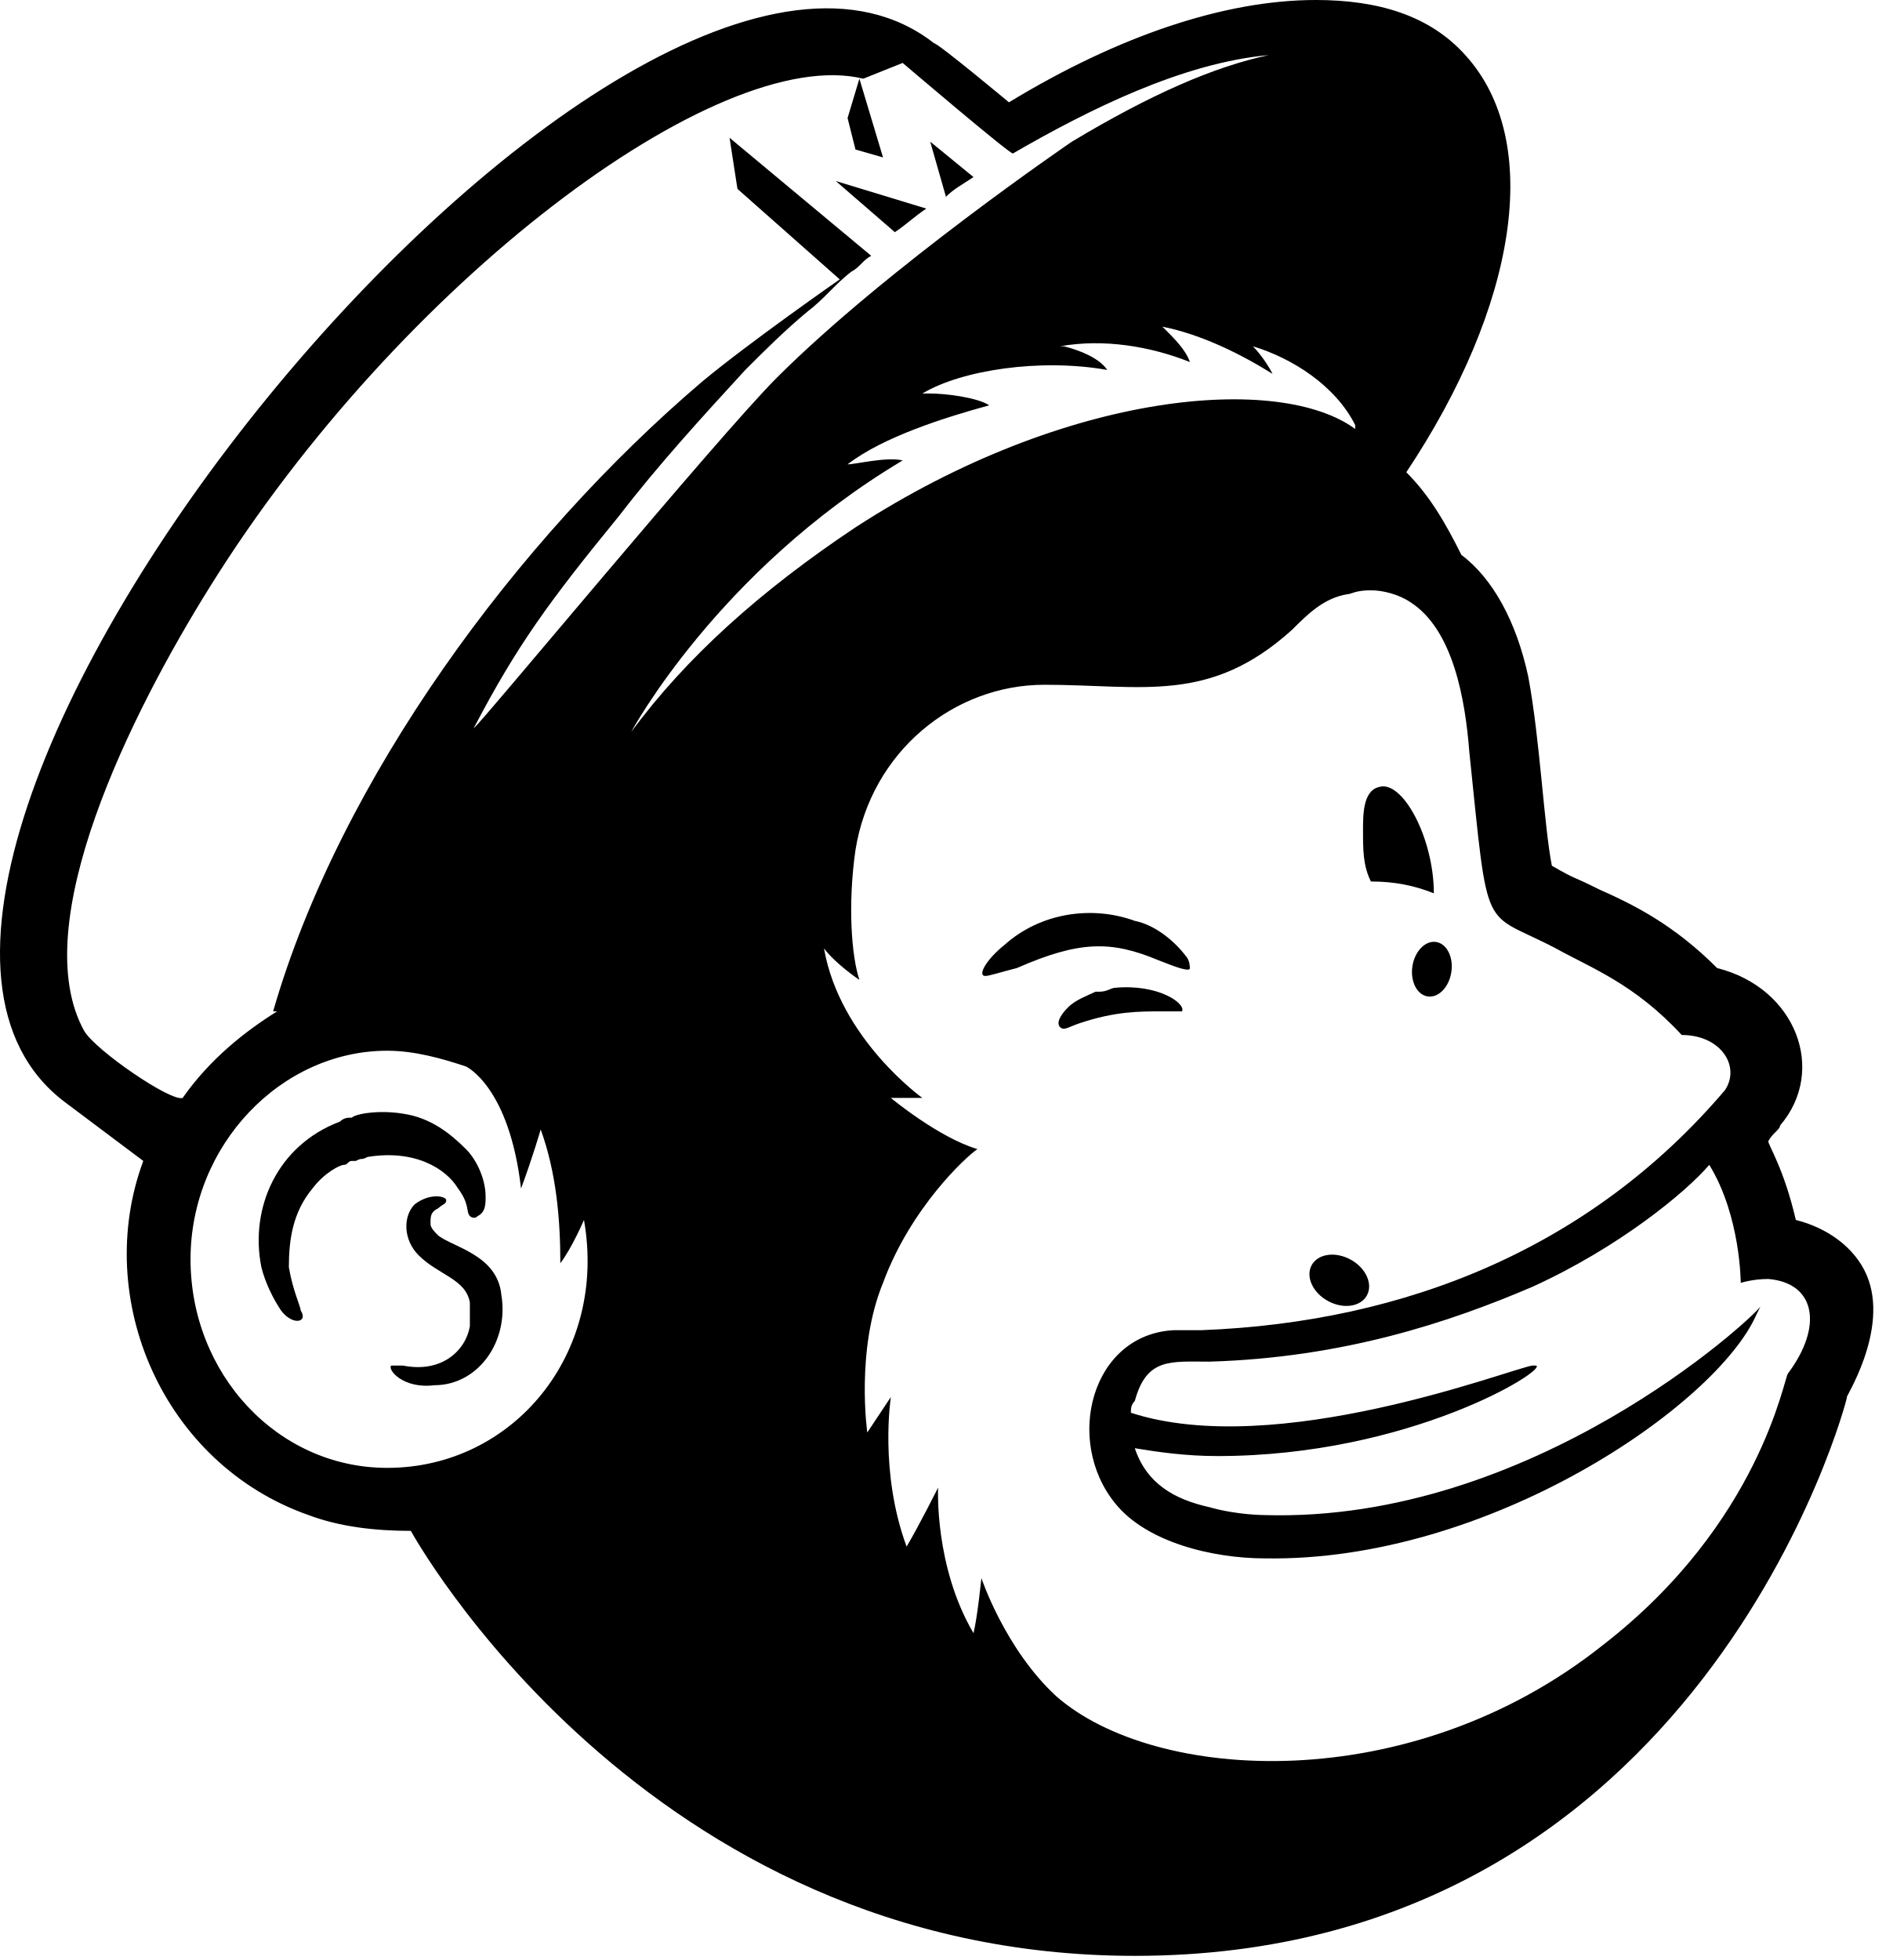
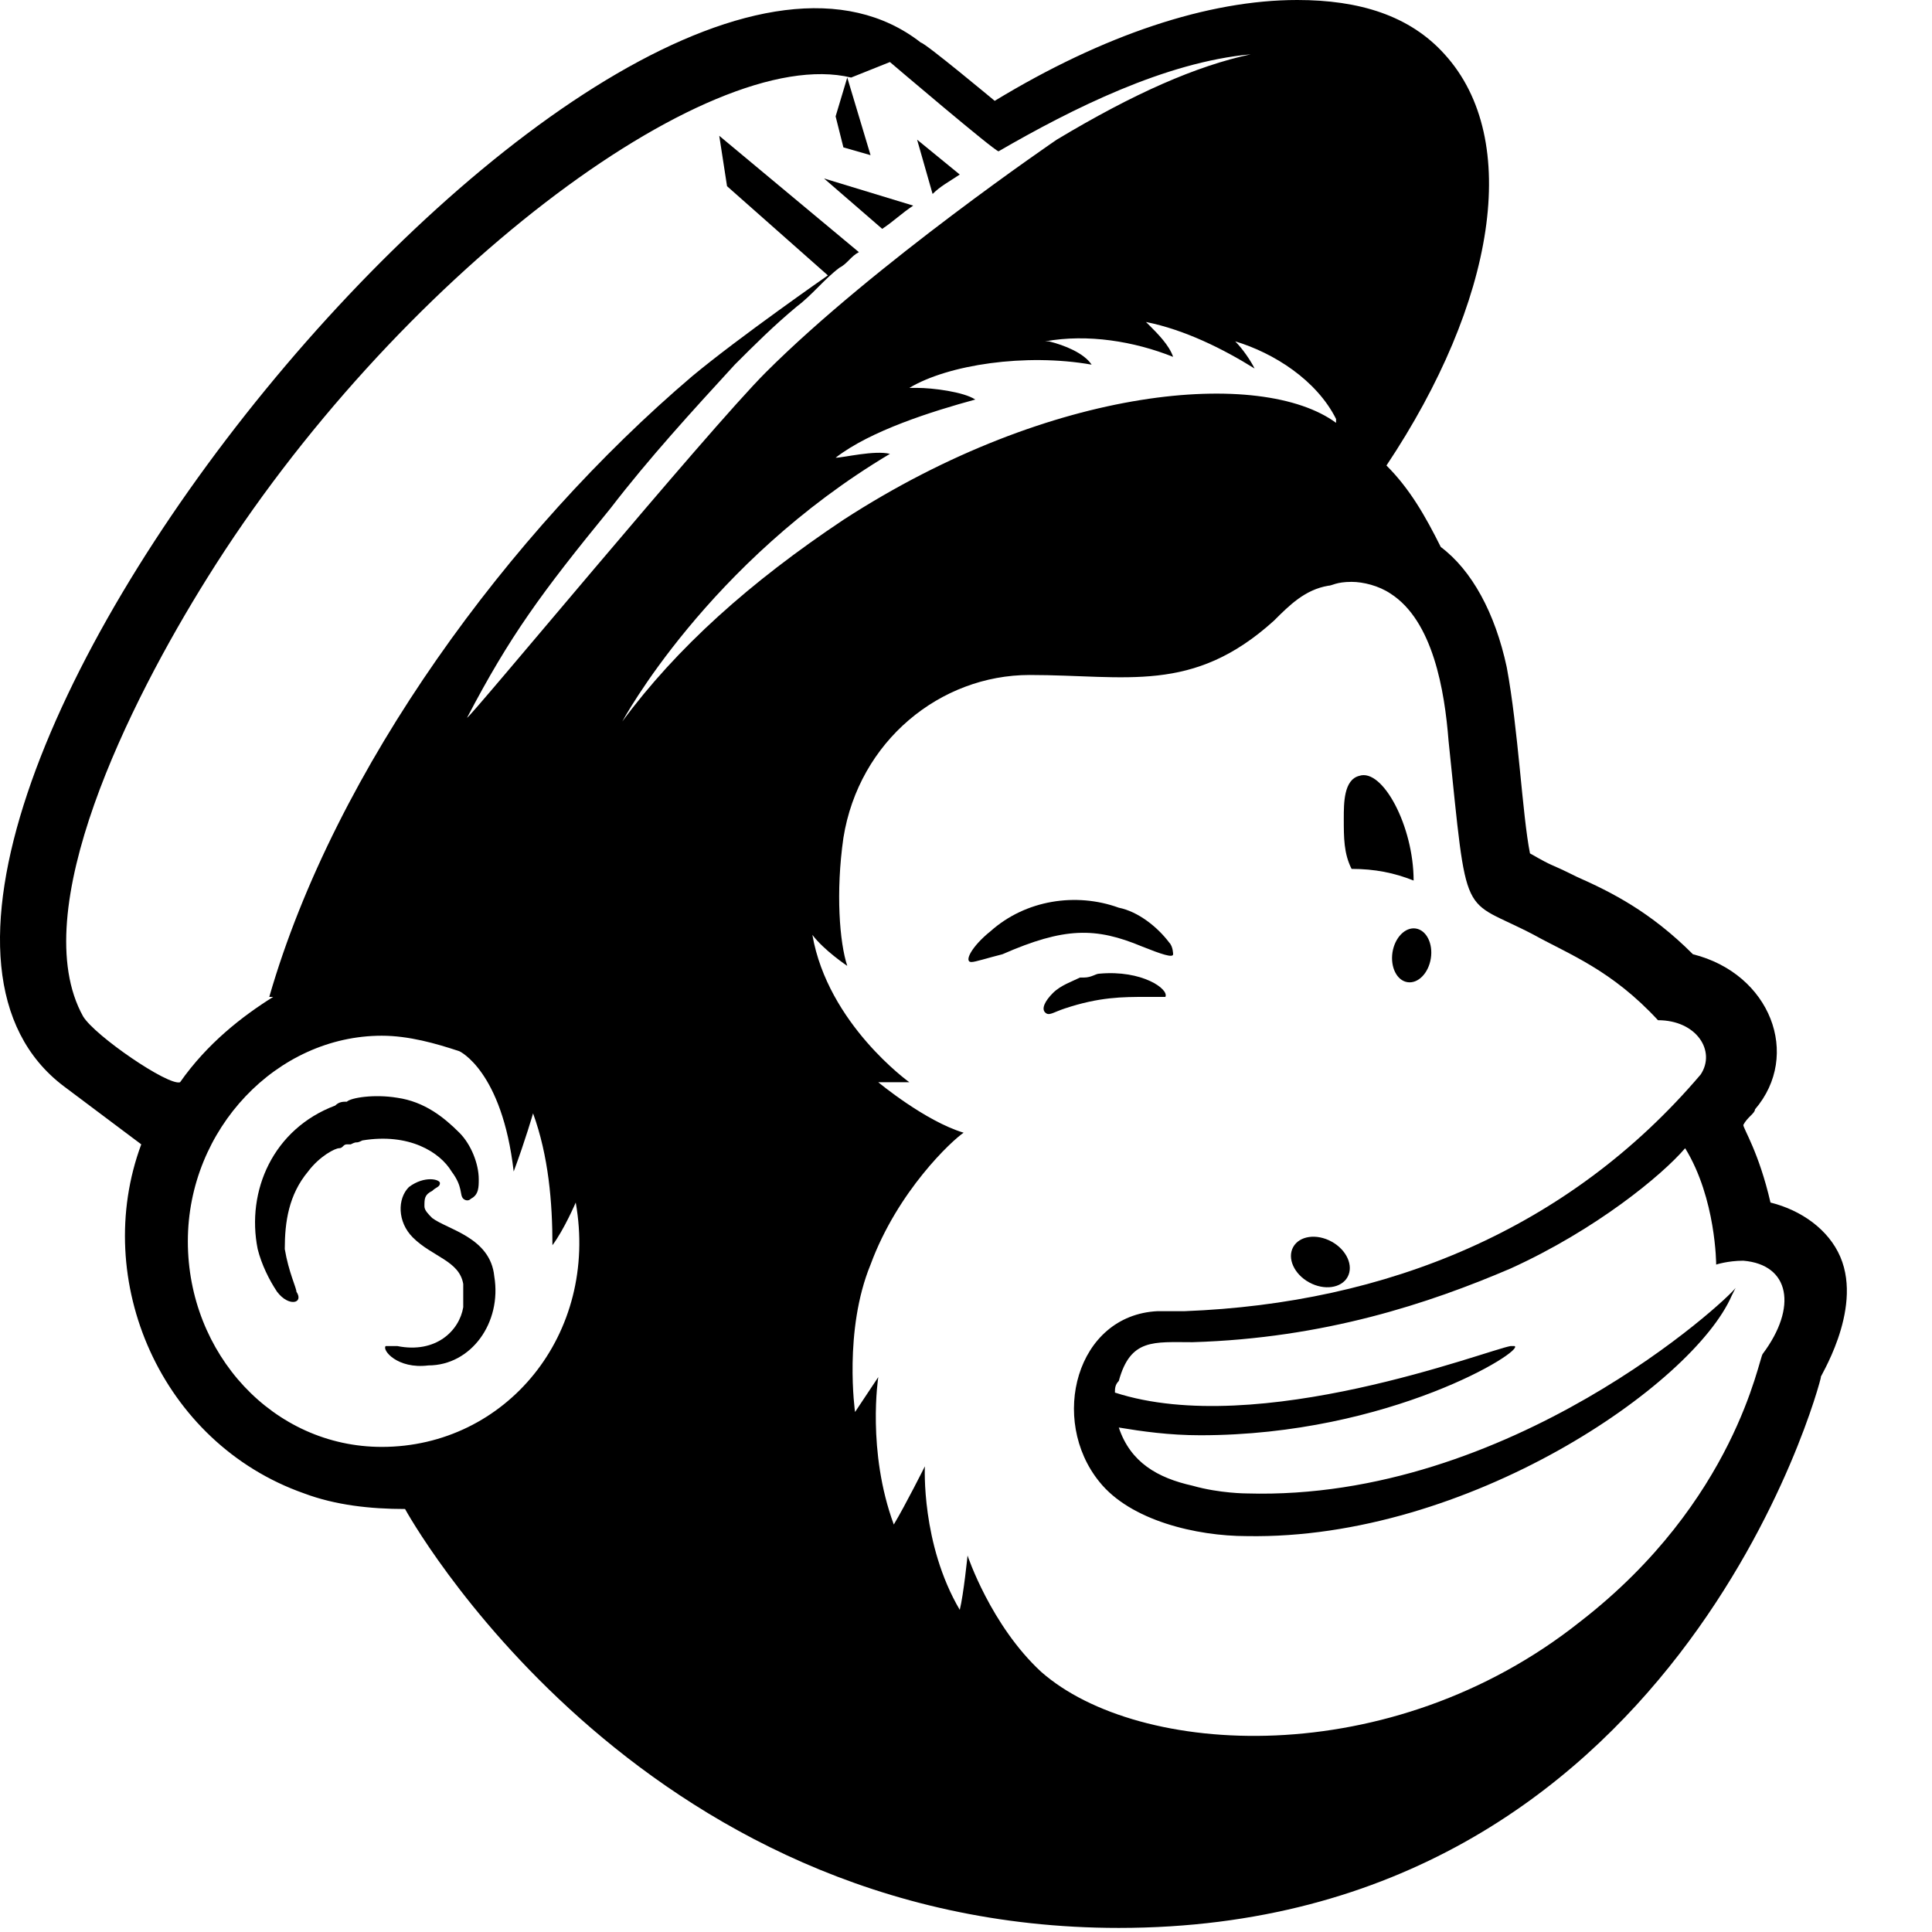
- <svg xmlns="http://www.w3.org/2000/svg" width="34" height="35" viewBox="0 0 34 35" fill="none">
+ <svg xmlns="http://www.w3.org/2000/svg" width="35" height="35" viewBox="0 0 35 35" fill="none">
  <path d="M33.339 22.769C33.128 22.277 32.636 21.925 32.074 21.785C31.863 20.871 31.582 20.45 31.582 20.379C31.653 20.239 31.793 20.169 31.793 20.098C32.636 19.114 32.074 17.639 30.669 17.287C29.896 16.514 29.193 16.163 28.561 15.882C27.998 15.601 28.209 15.741 27.717 15.46C27.577 14.758 27.506 13.211 27.296 12.087C27.085 11.103 26.663 10.33 26.101 9.909C25.82 9.346 25.539 8.854 25.117 8.433C27.085 5.481 27.577 2.53 26.171 0.984C25.539 0.281 24.625 0 23.501 0C21.885 0 19.987 0.632 18.02 1.827C18.02 1.827 16.755 0.773 16.684 0.773C11.203 -3.514 -4.328 15.53 1.154 19.677L2.559 20.731C1.646 23.19 2.911 26.142 5.511 27.055C6.073 27.266 6.705 27.337 7.338 27.337C7.338 27.337 11.484 34.926 20.268 34.926C30.388 34.926 32.988 25.017 32.988 24.947C32.918 25.017 33.761 23.753 33.339 22.769ZM1.505 18.412C0.451 16.514 2.348 12.72 3.754 10.471C7.127 5.06 12.819 0.773 15.419 1.405L16.122 1.124C16.122 1.124 18.02 2.741 18.09 2.741C19.425 1.968 21.112 1.124 22.658 0.984C21.674 1.195 20.549 1.687 19.144 2.53C19.144 2.53 15.841 4.779 13.873 6.746C12.819 7.8 8.462 13.071 8.462 13.001C9.235 11.525 9.798 10.752 11.062 9.206C11.765 8.292 12.538 7.449 13.311 6.606C13.663 6.254 14.014 5.903 14.436 5.552C14.717 5.341 14.928 5.06 15.209 4.849C15.349 4.779 15.419 4.638 15.56 4.568L13.03 2.46L13.171 3.373L14.998 4.989C14.998 4.989 13.382 6.114 12.538 6.817C9.235 9.628 6.073 13.914 4.878 18.06H4.949C4.386 18.412 3.754 18.904 3.262 19.606C3.051 19.677 1.716 18.763 1.505 18.412ZM6.916 26.212C4.949 26.212 3.403 24.526 3.403 22.488C3.403 20.45 5.019 18.763 6.916 18.763C7.408 18.763 7.9 18.904 8.322 19.044C8.322 19.044 9.095 19.396 9.306 21.223C9.516 20.66 9.657 20.169 9.657 20.169C9.938 20.942 10.008 21.785 10.008 22.558C10.219 22.277 10.43 21.785 10.43 21.785C10.852 24.174 9.165 26.212 6.916 26.212ZM11.273 13.071C11.273 13.071 12.819 10.19 16.122 8.222C15.841 8.152 15.279 8.292 15.138 8.292C15.771 7.8 16.895 7.449 17.668 7.238C17.457 7.098 16.895 7.027 16.614 7.027C16.544 7.027 16.544 7.027 16.474 7.027C17.176 6.606 18.582 6.395 19.776 6.606C19.636 6.395 19.285 6.254 19.003 6.184H18.863H18.933C19.706 6.044 20.549 6.184 21.252 6.465C21.182 6.254 20.971 6.044 20.831 5.903L20.76 5.833C21.463 5.973 22.166 6.325 22.728 6.676C22.658 6.535 22.517 6.325 22.377 6.184C23.079 6.395 23.852 6.887 24.204 7.59V7.66C22.868 6.676 19.074 6.957 15.279 9.417C13.592 10.541 12.257 11.736 11.273 13.071ZM31.934 24.526C31.863 24.596 31.442 27.196 28.631 29.374C25.188 32.115 20.62 31.834 18.863 30.288C17.949 29.445 17.528 28.18 17.528 28.18C17.528 28.18 17.457 28.883 17.387 29.164C16.684 27.969 16.755 26.564 16.755 26.564C16.755 26.564 16.403 27.266 16.192 27.618C15.7 26.282 15.911 24.947 15.911 24.947L15.49 25.58C15.49 25.58 15.279 24.104 15.771 22.909C16.263 21.574 17.247 20.66 17.457 20.52C16.755 20.309 15.911 19.606 15.911 19.606C15.911 19.606 16.263 19.606 16.474 19.606C16.474 19.606 14.998 18.552 14.717 16.936C14.928 17.217 15.349 17.498 15.349 17.498C15.209 17.076 15.138 16.163 15.279 15.179C15.56 13.422 17.036 12.228 18.652 12.228C20.409 12.228 21.604 12.579 23.079 11.244C23.36 10.963 23.642 10.682 24.063 10.611C24.133 10.611 24.204 10.541 24.485 10.541C24.696 10.541 24.977 10.611 25.188 10.752C25.96 11.244 26.171 12.509 26.242 13.422C26.593 16.795 26.452 16.233 27.788 16.936C28.42 17.287 29.193 17.569 30.036 18.482C30.739 18.482 31.09 19.044 30.809 19.466C28.42 22.277 25.117 23.612 21.463 23.753C21.322 23.753 20.971 23.753 20.971 23.753C19.495 23.823 19.003 25.72 19.917 26.845C20.479 27.547 21.674 27.828 22.587 27.828C26.593 27.899 30.669 25.088 31.372 23.471L31.442 23.331C31.301 23.542 27.366 27.196 22.587 27.055C22.587 27.055 22.095 27.055 21.604 26.915C20.971 26.774 20.479 26.493 20.268 25.861C20.69 25.931 21.182 26.001 21.744 26.001C25.188 26.001 27.647 24.455 27.436 24.385C27.436 24.385 27.436 24.385 27.366 24.385C26.944 24.455 22.798 26.072 20.198 25.228C20.198 25.158 20.198 25.088 20.268 25.017C20.479 24.244 20.901 24.315 21.604 24.315C23.993 24.244 25.89 23.612 27.366 22.98C28.912 22.277 30.107 21.293 30.528 20.801C31.09 21.715 31.09 22.909 31.09 22.909C31.09 22.909 31.301 22.839 31.582 22.839C32.426 22.909 32.566 23.682 31.934 24.526Z" fill="black" />
  <path d="M15.279 2.67L15.771 2.811L15.349 1.405L15.138 2.108L15.279 2.67Z" fill="black" />
  <path d="M17.387 3.162L16.614 2.53L16.895 3.514C17.036 3.373 17.176 3.303 17.387 3.162Z" fill="black" />
  <path d="M24.485 15.741C24.906 15.741 25.258 15.812 25.609 15.952C25.609 14.968 25.047 13.914 24.625 14.055C24.344 14.125 24.344 14.547 24.344 14.828C24.344 15.179 24.344 15.46 24.485 15.741Z" fill="black" />
  <path d="M16.544 3.725L14.928 3.233L15.982 4.146C16.192 4.006 16.333 3.865 16.544 3.725Z" fill="black" />
  <path d="M20.69 17.147C21.041 17.287 21.252 17.358 21.252 17.287C21.252 17.287 21.252 17.147 21.182 17.076C20.971 16.795 20.62 16.514 20.268 16.444C19.495 16.163 18.582 16.303 17.949 16.866C17.598 17.147 17.457 17.428 17.598 17.428C17.668 17.428 17.879 17.358 18.16 17.287C19.285 16.795 19.847 16.795 20.69 17.147Z" fill="black" />
  <path d="M20.76 18.06C20.971 18.06 21.112 18.06 21.112 18.06C21.182 17.92 20.69 17.568 19.917 17.639C19.847 17.639 19.776 17.709 19.636 17.709H19.566C19.425 17.779 19.214 17.849 19.074 17.99C18.933 18.131 18.863 18.271 18.933 18.341C19.003 18.412 19.074 18.341 19.285 18.271C19.917 18.06 20.339 18.06 20.76 18.06Z" fill="black" />
  <path d="M8.181 21.223C8.392 21.504 8.322 21.644 8.392 21.715C8.392 21.715 8.462 21.785 8.533 21.715C8.673 21.644 8.673 21.504 8.673 21.363C8.673 21.082 8.533 20.731 8.322 20.52C8.041 20.239 7.689 19.958 7.197 19.887C6.776 19.817 6.354 19.887 6.284 19.958C6.214 19.958 6.143 19.958 6.073 20.028C4.949 20.45 4.457 21.574 4.668 22.628C4.738 22.909 4.878 23.19 5.019 23.401C5.23 23.682 5.511 23.612 5.37 23.401C5.37 23.331 5.23 23.05 5.159 22.628C5.159 22.136 5.23 21.644 5.581 21.223C5.792 20.942 6.073 20.801 6.143 20.801C6.214 20.801 6.214 20.731 6.284 20.731H6.354C6.495 20.66 6.424 20.731 6.565 20.66C7.408 20.52 7.97 20.871 8.181 21.223Z" fill="black" />
  <path d="M7.83 22.066C7.76 21.996 7.689 21.925 7.689 21.855C7.689 21.715 7.689 21.644 7.83 21.574C7.9 21.504 7.97 21.504 7.97 21.433C7.97 21.363 7.689 21.293 7.408 21.504C7.197 21.715 7.197 22.136 7.478 22.417C7.83 22.769 8.322 22.839 8.392 23.261C8.392 23.331 8.392 23.401 8.392 23.471C8.392 23.542 8.392 23.682 8.392 23.682C8.322 24.104 7.9 24.526 7.197 24.385C7.057 24.385 6.987 24.385 6.987 24.385C6.916 24.455 7.197 24.807 7.76 24.736C8.533 24.736 9.095 23.963 8.954 23.12C8.884 22.417 8.111 22.277 7.83 22.066Z" fill="black" />
  <path d="M25.921 17.361C25.963 17.093 25.841 16.851 25.649 16.821C25.458 16.791 25.268 16.985 25.226 17.253C25.185 17.522 25.306 17.764 25.498 17.793C25.69 17.823 25.879 17.63 25.921 17.361Z" fill="black" />
  <path d="M24.413 23.133C24.525 22.928 24.395 22.642 24.123 22.493C23.85 22.343 23.539 22.388 23.427 22.592C23.315 22.797 23.445 23.083 23.717 23.232C23.99 23.381 24.301 23.337 24.413 23.133Z" fill="black" />
</svg>
